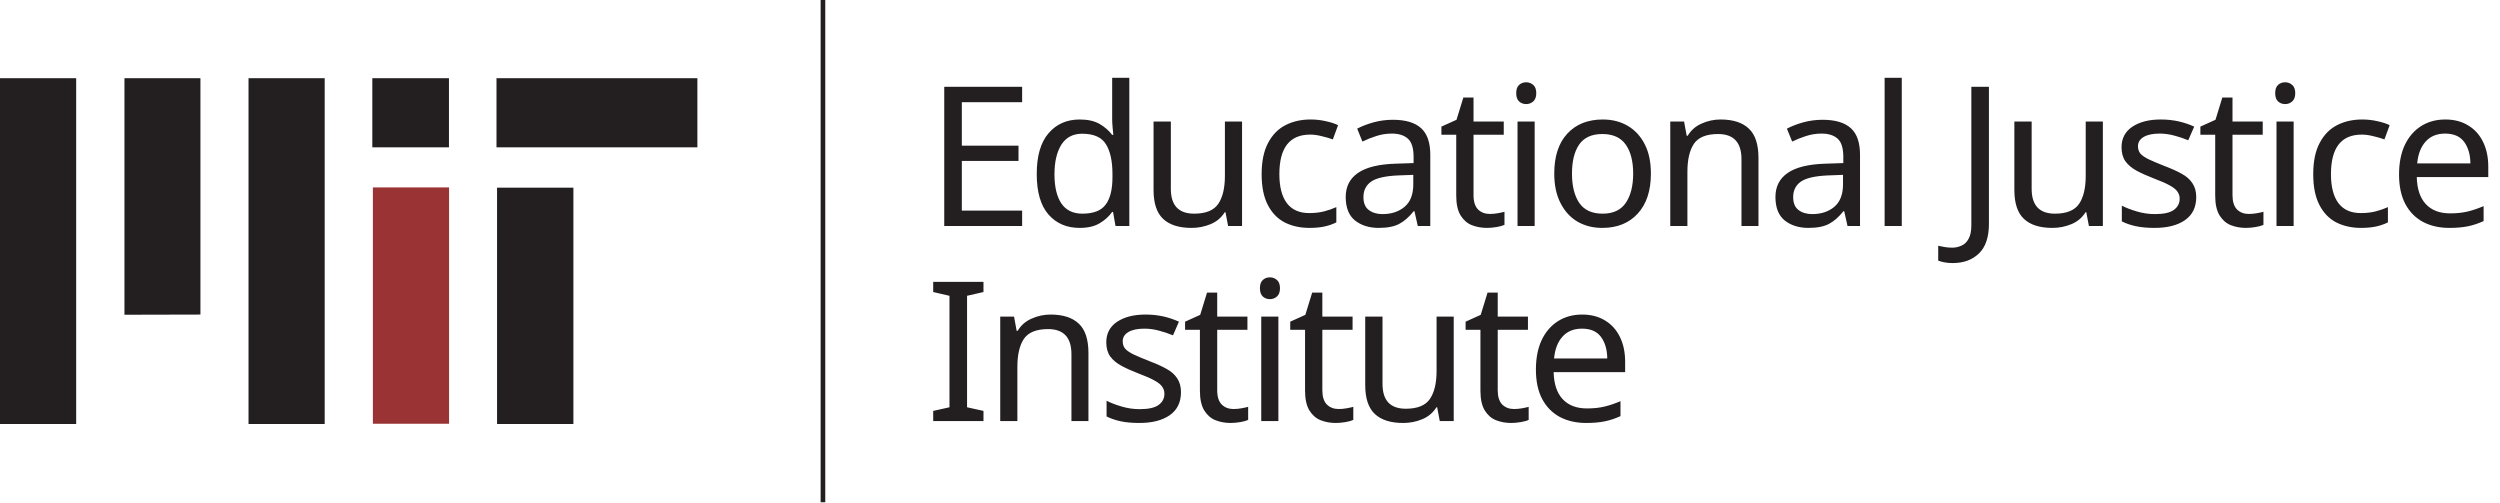
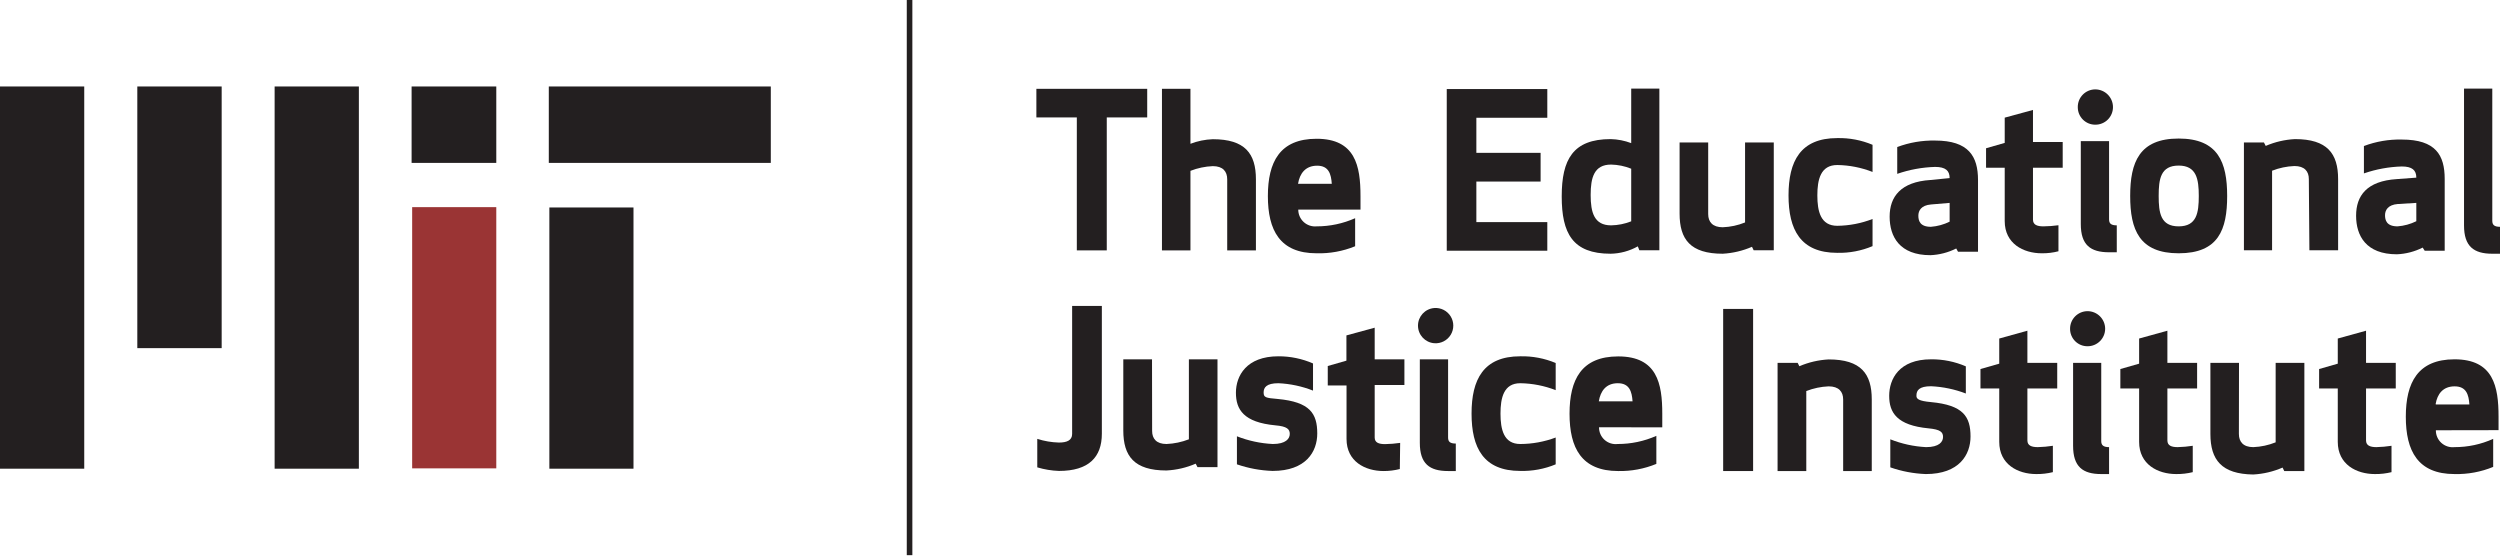
- <svg xmlns="http://www.w3.org/2000/svg" id="Layer_2" data-name="Layer 2" viewBox="0 0 268.79 54">
+ <svg xmlns="http://www.w3.org/2000/svg" id="Layer_1" data-name="Layer 1" viewBox="0 0 223.76 49.69">
  <defs>
-     <style>.cls-1,.cls-4{fill:#231f20;}.cls-2{fill:#9a3434;}.cls-3{fill:none;stroke:#231f20;stroke-miterlimit:10;stroke-width:0.5px;}.cls-4{font-size:20.97px;font-family:ApexSansBoldST, ApexSansBoldST;letter-spacing:-0.04em;}</style>
+     <style>.cls-1{fill:#231f20;}.cls-2{fill:#9a3434;}.cls-3{fill:none;stroke:#231f20;stroke-miterlimit:10;stroke-width:0.5px;}</style>
  </defs>
-   <path class="cls-1" d="M63.73,17.73V10.3h21.6v7.43Zm-40,18V10.3H31.9V35.71ZM37.07,47.48V10.3h8.19V47.48Zm-26.72,0V10.3h8.19V47.48Zm53.44,0V22.07H72V47.48ZM50.38,17.73V10.3h8.24v7.43Z" transform="translate(-10.35 -1.89)" />
-   <rect class="cls-2" x="40.09" y="20.15" width="8.19" height="25.41" />
-   <line class="cls-3" x1="88.48" x2="88.48" y2="54" />
-   <text class="cls-4" transform="translate(99.49 24.3)">Educational Justice<tspan x="0" y="20.97">Institute</tspan>
-   </text>
+   <path class="cls-1" d="M50.28,17.42V10.58H70.15v6.84ZM13.45,34V10.58H21V34ZM25.74,44.79V10.58h7.54V44.79Zm-24.58,0V10.58H8.7V44.79Zm49.17,0V21.41h7.53V44.79ZM38,17.42V10.58h7.58v6.84Z" transform="translate(-1.16 -2.84)" />
+   <rect class="cls-2" x="36.89" y="18.54" width="7.53" height="23.38" />
+   <line class="cls-3" x1="81.41" x2="81.41" y2="49.69" />
+   <path class="cls-1" d="M139.05,19.09H133.3v3.63h6.35v2.56h-9V10.81h9v2.57H133.3v3.14h5.75Z" transform="translate(-1.16 -2.84)" />
+   <path class="cls-1" d="M149.68,25.24h-1.79l-.14-.35a5.18,5.18,0,0,1-2.43.66c-3.41,0-4.38-1.83-4.38-5.13s1-5.13,4.38-5.13a5.57,5.57,0,0,1,1.84.36V10.77h2.52Zm-2.52-7.3a5.09,5.09,0,0,0-1.8-.37c-1.52,0-1.83,1.16-1.83,2.72s.31,2.72,1.83,2.72a5.11,5.11,0,0,0,1.8-.36Z" transform="translate(-1.16 -2.84)" />
+   <path class="cls-1" d="M154.05,22c0,.7.39,1.18,1.3,1.18a5.88,5.88,0,0,0,2-.43V15.59h2.57v9.65h-1.8l-.15-.31a7.64,7.64,0,0,1-2.62.62c-2.9,0-3.86-1.29-3.86-3.59V15.59h2.56Z" transform="translate(-1.16 -2.84)" />
+   <path class="cls-1" d="M165.6,23.05a9,9,0,0,0,3.16-.61v2.43a7.68,7.68,0,0,1-3.16.6c-3.3,0-4.36-2.09-4.36-5.14s1.06-5.13,4.36-5.13a7.68,7.68,0,0,1,3.16.6v2.43a9,9,0,0,0-3.16-.62c-1.49,0-1.78,1.3-1.78,2.72S164.11,23.05,165.6,23.05Z" transform="translate(-1.16 -2.84)" />
+   <path class="cls-1" d="M175.66,18.78c0-.67-.37-1-1.3-1a11.38,11.38,0,0,0-3.39.62V16a9.15,9.15,0,0,1,3.39-.58c3,0,3.84,1.41,3.84,3.53v6.42h-1.79l-.16-.29a5.66,5.66,0,0,1-2.31.6c-2.76,0-3.65-1.66-3.65-3.45s1-3.11,3.65-3.28ZM174,21.14c-.89.07-1.14.56-1.14,1s.13,1,1.12,1a4.57,4.57,0,0,0,1.68-.46V21Z" transform="translate(-1.16 -2.84)" />
+   <path class="cls-1" d="M185.4,25.33a5.63,5.63,0,0,1-1.49.18c-1.66,0-3.32-.87-3.32-2.88V17.85h-1.67V16.11l1.67-.48V13.37l2.53-.69v2.87h2.66v2.3h-2.66V22.5c0,.46.37.6.93.6A10.73,10.73,0,0,0,185.4,23Z" transform="translate(-1.16 -2.84)" />
+   <path class="cls-1" d="M188.69,10.84a1.59,1.59,0,0,1,1.59,1.58A1.57,1.57,0,0,1,188.69,14a1.56,1.56,0,0,1-1.56-1.56A1.57,1.57,0,0,1,188.69,10.84Zm1.24,14.58c-1.66,0-2.53-.65-2.53-2.52V15.47h2.53v7c0,.37.17.54.69.54v2.41Z" transform="translate(-1.16 -2.84)" />
+   <path class="cls-1" d="M196.16,25.51c-3.53,0-4.34-2.12-4.34-5.13s.81-5.14,4.34-5.14,4.34,2.13,4.34,5.14S199.73,25.51,196.16,25.51Zm0-7.85c-1.62,0-1.79,1.21-1.79,2.72s.17,2.72,1.79,2.72,1.8-1.22,1.8-2.72S197.76,17.66,196.16,17.66Z" transform="translate(-1.16 -2.84)" />
+   <path class="cls-1" d="M207.81,18.87c0-.69-.38-1.17-1.29-1.17a6.13,6.13,0,0,0-2,.42v7.12H202V15.59h1.79l.16.31a7.59,7.59,0,0,1,2.62-.61c2.89,0,3.86,1.29,3.86,3.58v6.37h-2.57Z" transform="translate(-1.16 -2.84)" />
+   <path class="cls-1" d="M217.43,18.74c0-.67-.37-1-1.3-1a11.38,11.38,0,0,0-3.39.62V15.91a9,9,0,0,1,3.39-.58c3.05,0,3.84,1.41,3.84,3.53v6.42h-1.79L218,25a5.66,5.66,0,0,1-2.31.6c-2.76,0-3.65-1.66-3.65-3.45s.95-3.11,3.65-3.28Zm-1.66,2.36c-.89.07-1.14.56-1.14,1s.13,1,1.12,1a4.57,4.57,0,0,0,1.68-.46V21Z" transform="translate(-1.16 -2.84)" />
+   <path class="cls-1" d="M224.23,25.55c-1.66,0-2.53-.66-2.53-2.53V10.77h2.53V22.6c0,.36.17.54.69.54v2.41Z" transform="translate(-1.16 -2.84)" />
+   <path class="cls-1" d="M94,42.12a6.92,6.92,0,0,0,1.94.33c.7,0,1.18-.19,1.18-.77V30.22h2.66V41.66c0,2.1-1.17,3.33-3.84,3.33A7.71,7.71,0,0,1,94,44.67Z" transform="translate(-1.16 -2.84)" />
+   <path class="cls-1" d="M104.28,41.41c0,.69.38,1.17,1.29,1.17a6.27,6.27,0,0,0,2-.42V35h2.56v9.65h-1.79l-.16-.31a7.53,7.53,0,0,1-2.62.61c-2.89,0-3.86-1.29-3.86-3.58V35h2.57Z" transform="translate(-1.16 -2.84)" />
+   <path class="cls-1" d="M115.53,38.55c2.87.27,3.53,1.29,3.53,3.09,0,1.62-1,3.35-4,3.35a10.92,10.92,0,0,1-3.19-.59V41.89a10.15,10.15,0,0,0,3.21.69c1.17,0,1.52-.48,1.52-.9s-.23-.68-1.29-.77c-2.84-.27-3.53-1.41-3.53-2.92s.94-3.26,3.8-3.26a7.67,7.67,0,0,1,3.1.64V37.8a9.64,9.64,0,0,0-3.1-.66c-1.08,0-1.32.39-1.32.83S114.43,38.46,115.53,38.55Z" transform="translate(-1.16 -2.84)" />
+   <path class="cls-1" d="M126.45,44.82A5.89,5.89,0,0,1,125,45c-1.66,0-3.32-.86-3.32-2.87V37.34H120V35.6l1.67-.48V32.86l2.53-.69V35h2.66v2.3h-2.66V42c0,.46.37.59.93.59a10.52,10.52,0,0,0,1.35-.11Z" transform="translate(-1.16 -2.84)" />
+   <path class="cls-1" d="M129.53,30.41a1.58,1.58,0,1,1,0,3.15,1.58,1.58,0,0,1,0-3.15ZM130.77,45c-1.66,0-2.53-.65-2.53-2.52V35h2.53v7c0,.37.17.54.69.54V45Z" transform="translate(-1.16 -2.84)" />
+   <path class="cls-1" d="M137.23,42.58A9.08,9.08,0,0,0,140.4,42V44.4a7.73,7.73,0,0,1-3.17.59c-3.3,0-4.36-2.08-4.36-5.13s1.06-5.13,4.36-5.13a7.75,7.75,0,0,1,3.17.6v2.43a9.1,9.1,0,0,0-3.17-.62c-1.48,0-1.77,1.3-1.77,2.72S135.75,42.58,137.23,42.58Z" transform="translate(-1.16 -2.84)" />
+   <path class="cls-1" d="M144.28,41.08a1.49,1.49,0,0,0,1.67,1.5,8.48,8.48,0,0,0,3.46-.73v2.51A8.52,8.52,0,0,1,146,45c-3.3,0-4.36-2.08-4.36-5.13s1.06-5.13,4.36-5.13c3.48,0,3.94,2.43,3.94,5.13v1.22Zm0-2.32h3c-.06-.86-.27-1.62-1.32-1.62S144.41,37.84,144.26,38.76Z" transform="translate(-1.16 -2.84)" />
+   <path class="cls-1" d="M155.39,45V30.49h2.68V45Z" transform="translate(-1.16 -2.84)" />
+   <path class="cls-1" d="M166.13,38.59c0-.69-.39-1.17-1.3-1.17a6.19,6.19,0,0,0-2,.42V45h-2.57V35.32h1.8l.15.3a7.64,7.64,0,0,1,2.62-.61c2.9,0,3.86,1.29,3.86,3.58V45h-2.56Z" transform="translate(-1.16 -2.84)" />
+   <path class="cls-1" d="M174,38.83c2.87.27,3.53,1.29,3.53,3.08,0,1.62-1,3.36-4,3.36a10.86,10.86,0,0,1-3.18-.6V42.16a10.09,10.09,0,0,0,3.2.7c1.18,0,1.52-.48,1.52-.91s-.23-.67-1.29-.77c-2.84-.27-3.53-1.41-3.53-2.91S171.13,35,174,35a7.65,7.65,0,0,1,3.11.63v2.43a10,10,0,0,0-3.11-.65c-1.08,0-1.31.38-1.31.83C172.67,38.54,172.88,38.73,174,38.83Z" transform="translate(-1.16 -2.84)" />
+   <path class="cls-1" d="M184.9,45.1a5.89,5.89,0,0,1-1.49.17c-1.65,0-3.31-.87-3.31-2.88V37.61h-1.68V35.87l1.68-.48V33.14l2.52-.7v2.88h2.67v2.29h-2.67v4.65c0,.46.37.6.93.6a10.57,10.57,0,0,0,1.35-.12Z" transform="translate(-1.16 -2.84)" />
+   <path class="cls-1" d="M188,30.69a1.58,1.58,0,0,1,1.58,1.58A1.57,1.57,0,0,1,188,33.83a1.55,1.55,0,0,1-1.56-1.56A1.57,1.57,0,0,1,188,30.69Zm1.23,14.58c-1.66,0-2.52-.66-2.52-2.53V35.32h2.52v7c0,.36.18.54.7.54v2.41Z" transform="translate(-1.16 -2.84)" />
+   <path class="cls-1" d="M197.42,45.1a5.86,5.86,0,0,1-1.48.17c-1.66,0-3.32-.87-3.32-2.88V37.61h-1.68V35.87l1.68-.48V33.14l2.53-.7v2.88h2.66v2.29h-2.66v4.65c0,.46.36.6.92.6a10.57,10.57,0,0,0,1.35-.12Z" transform="translate(-1.16 -2.84)" />
+   <path class="cls-1" d="M201.55,41.68c0,.7.39,1.18,1.29,1.18a6,6,0,0,0,2-.43V35.32h2.57V45h-1.8l-.15-.31a7.64,7.64,0,0,1-2.63.62C200,45.27,199,44,199,41.68V35.32h2.56Z" transform="translate(-1.16 -2.84)" />
+   <path class="cls-1" d="M215.21,45.1a5.89,5.89,0,0,1-1.49.17c-1.66,0-3.32-.87-3.32-2.88V37.61h-1.67V35.87l1.67-.48V33.14l2.53-.7v2.88h2.66v2.29h-2.66v4.65c0,.46.37.6.93.6a10.73,10.73,0,0,0,1.35-.12Z" transform="translate(-1.16 -2.84)" />
+   <path class="cls-1" d="M219.18,41.35a1.5,1.5,0,0,0,1.67,1.51,8.34,8.34,0,0,0,3.46-.74v2.51a8.54,8.54,0,0,1-3.46.64c-3.29,0-4.36-2.08-4.36-5.13S217.56,35,220.85,35c3.48,0,3.94,2.43,3.94,5.13v1.21Zm0-2.31h3c-.06-.87-.27-1.62-1.32-1.62S219.31,38.11,219.16,39Z" transform="translate(-1.16 -2.84)" />
+   <path class="cls-1" d="M100.22,13.35v11.9H97.54V13.35H93.92V10.79h9.92v2.56Z" transform="translate(-1.16 -2.84)" />
+   <path class="cls-1" d="M111,18.89c0-.7-.38-1.18-1.29-1.18a6.19,6.19,0,0,0-2,.42v7.12h-2.55V10.79h2.55v4.92a6.15,6.15,0,0,1,2-.41c2.89,0,3.86,1.29,3.86,3.59v6.36H111Z" transform="translate(-1.16 -2.84)" />
+   <path class="cls-1" d="M117.36,21.6A1.5,1.5,0,0,0,119,23.1a8.47,8.47,0,0,0,3.45-.73v2.51a8.5,8.5,0,0,1-3.45.63c-3.3,0-4.36-2.08-4.36-5.12s1.06-5.13,4.36-5.13c3.47,0,3.93,2.43,3.93,5.13V21.6Zm0-2.31h3c-.06-.87-.27-1.62-1.31-1.62S117.49,18.36,117.34,19.29Z" transform="translate(-1.16 -2.84)" />
</svg>
